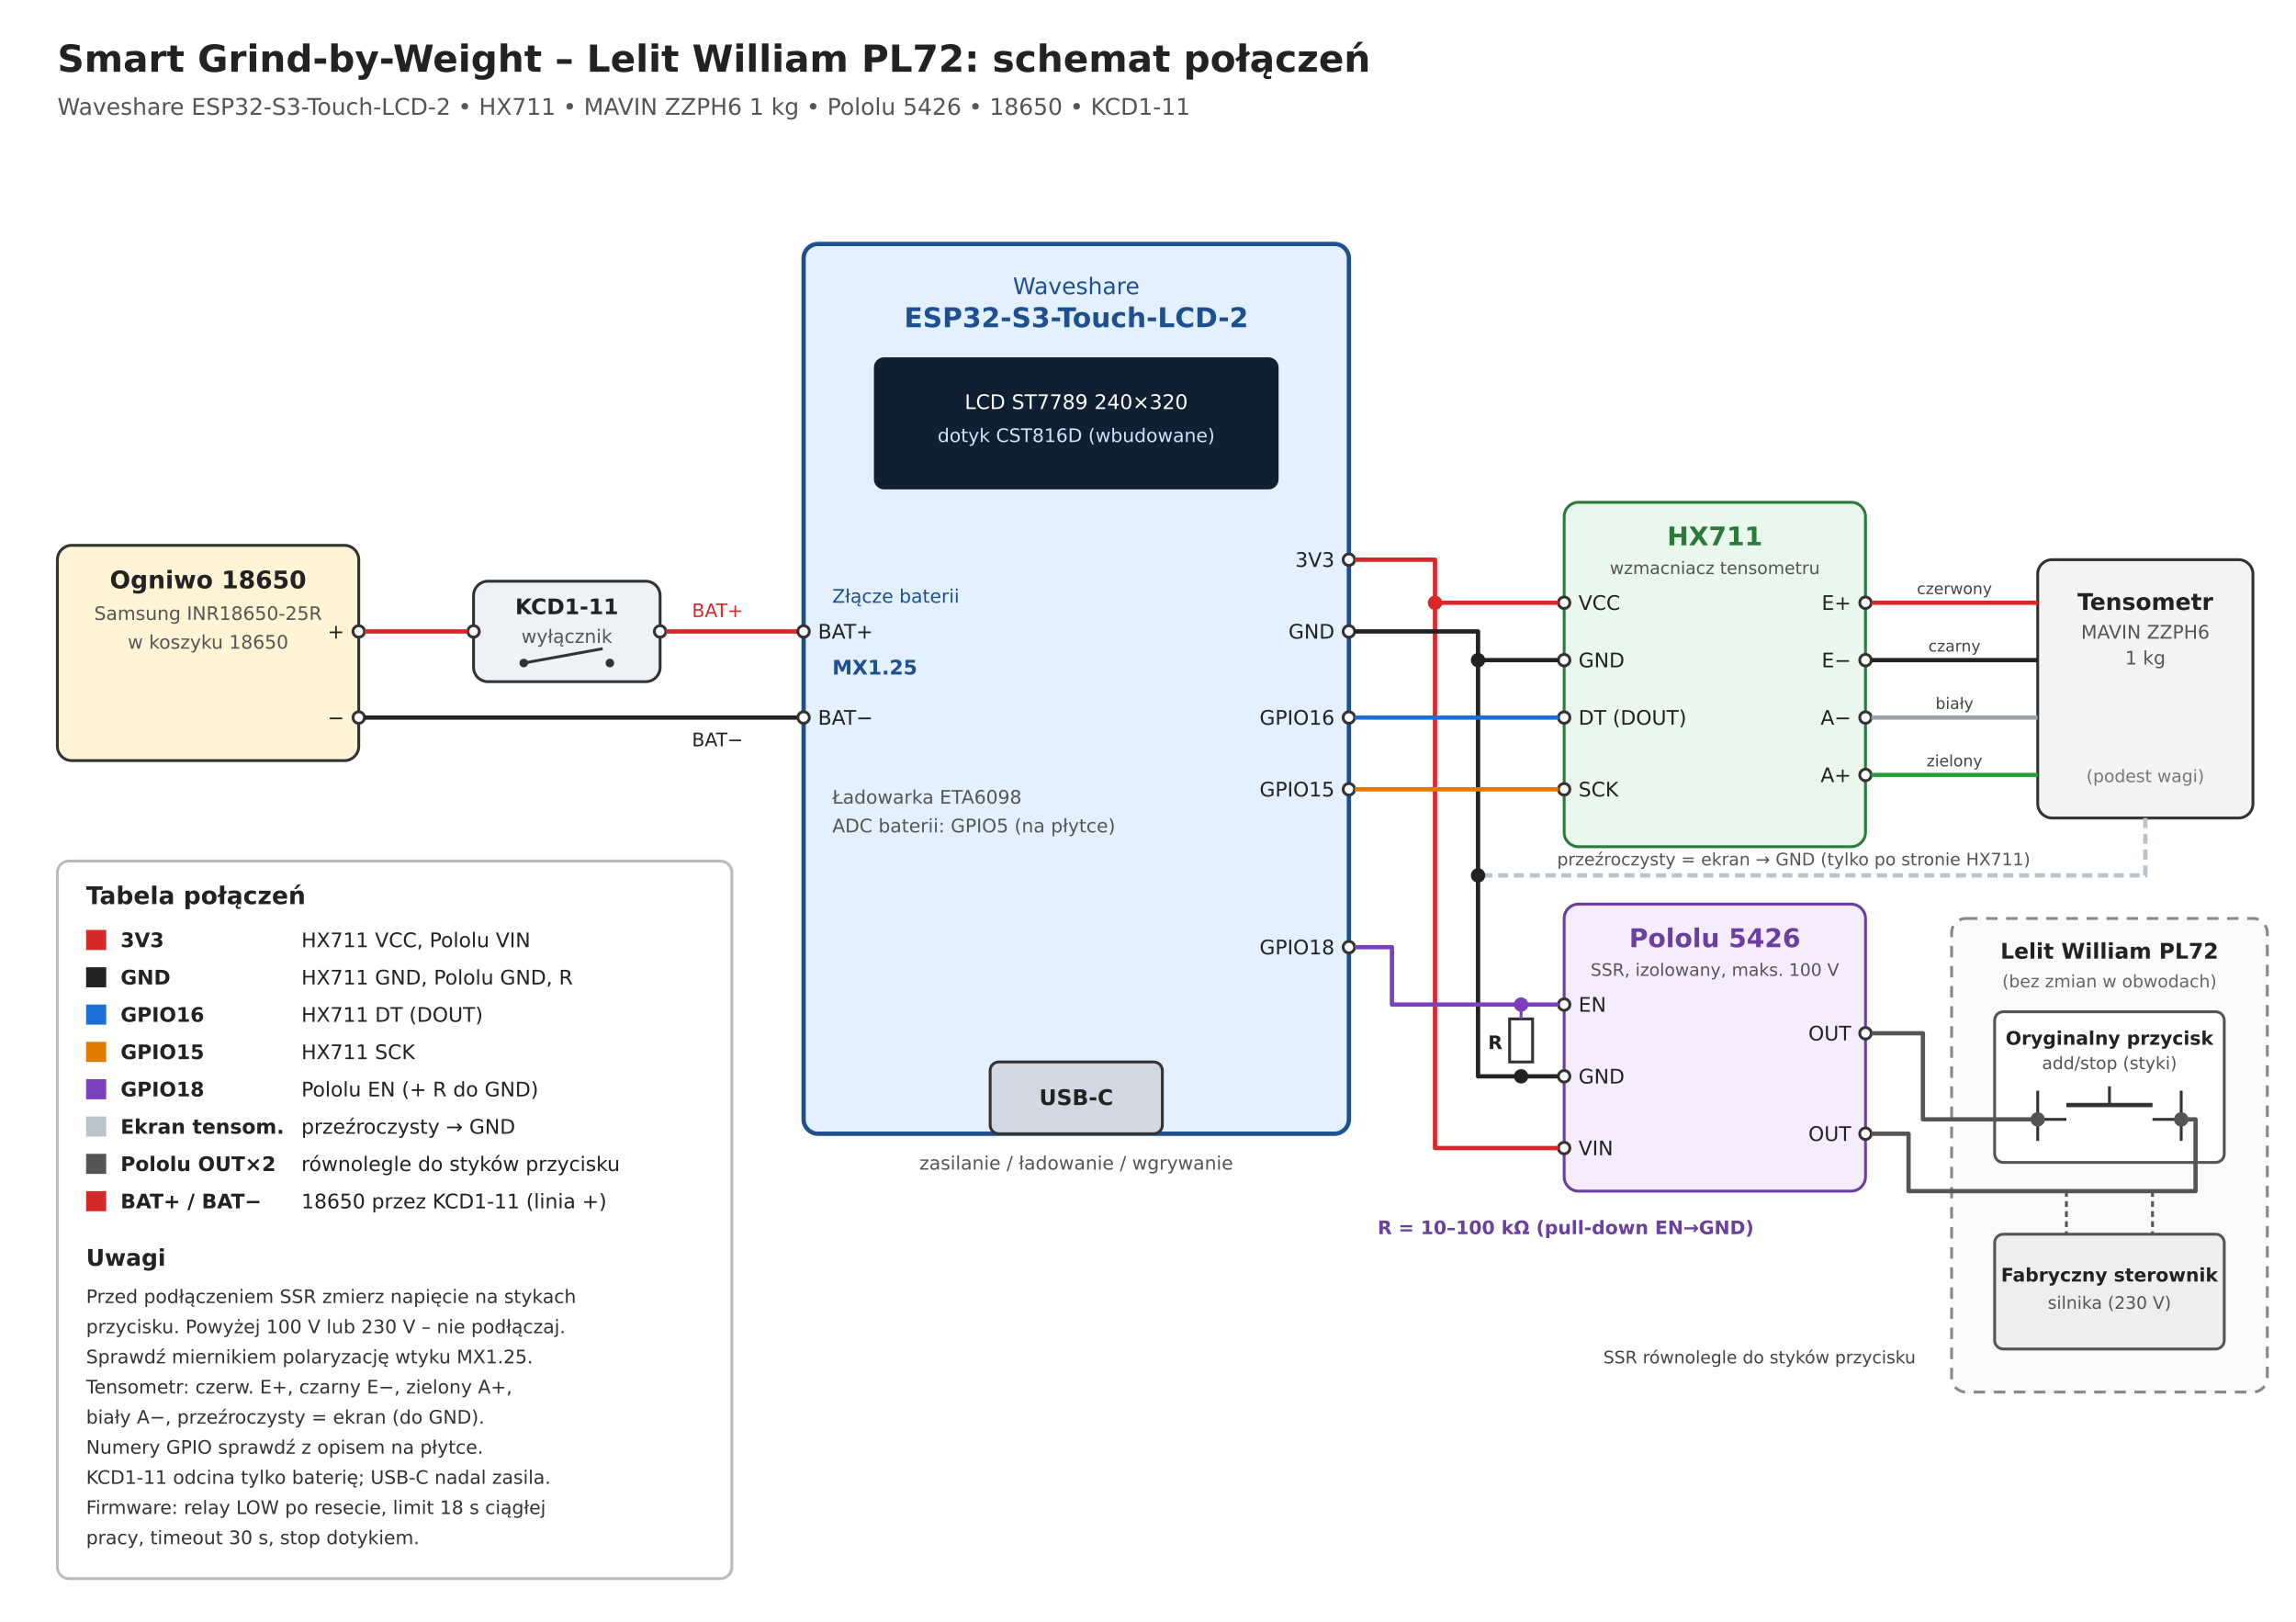
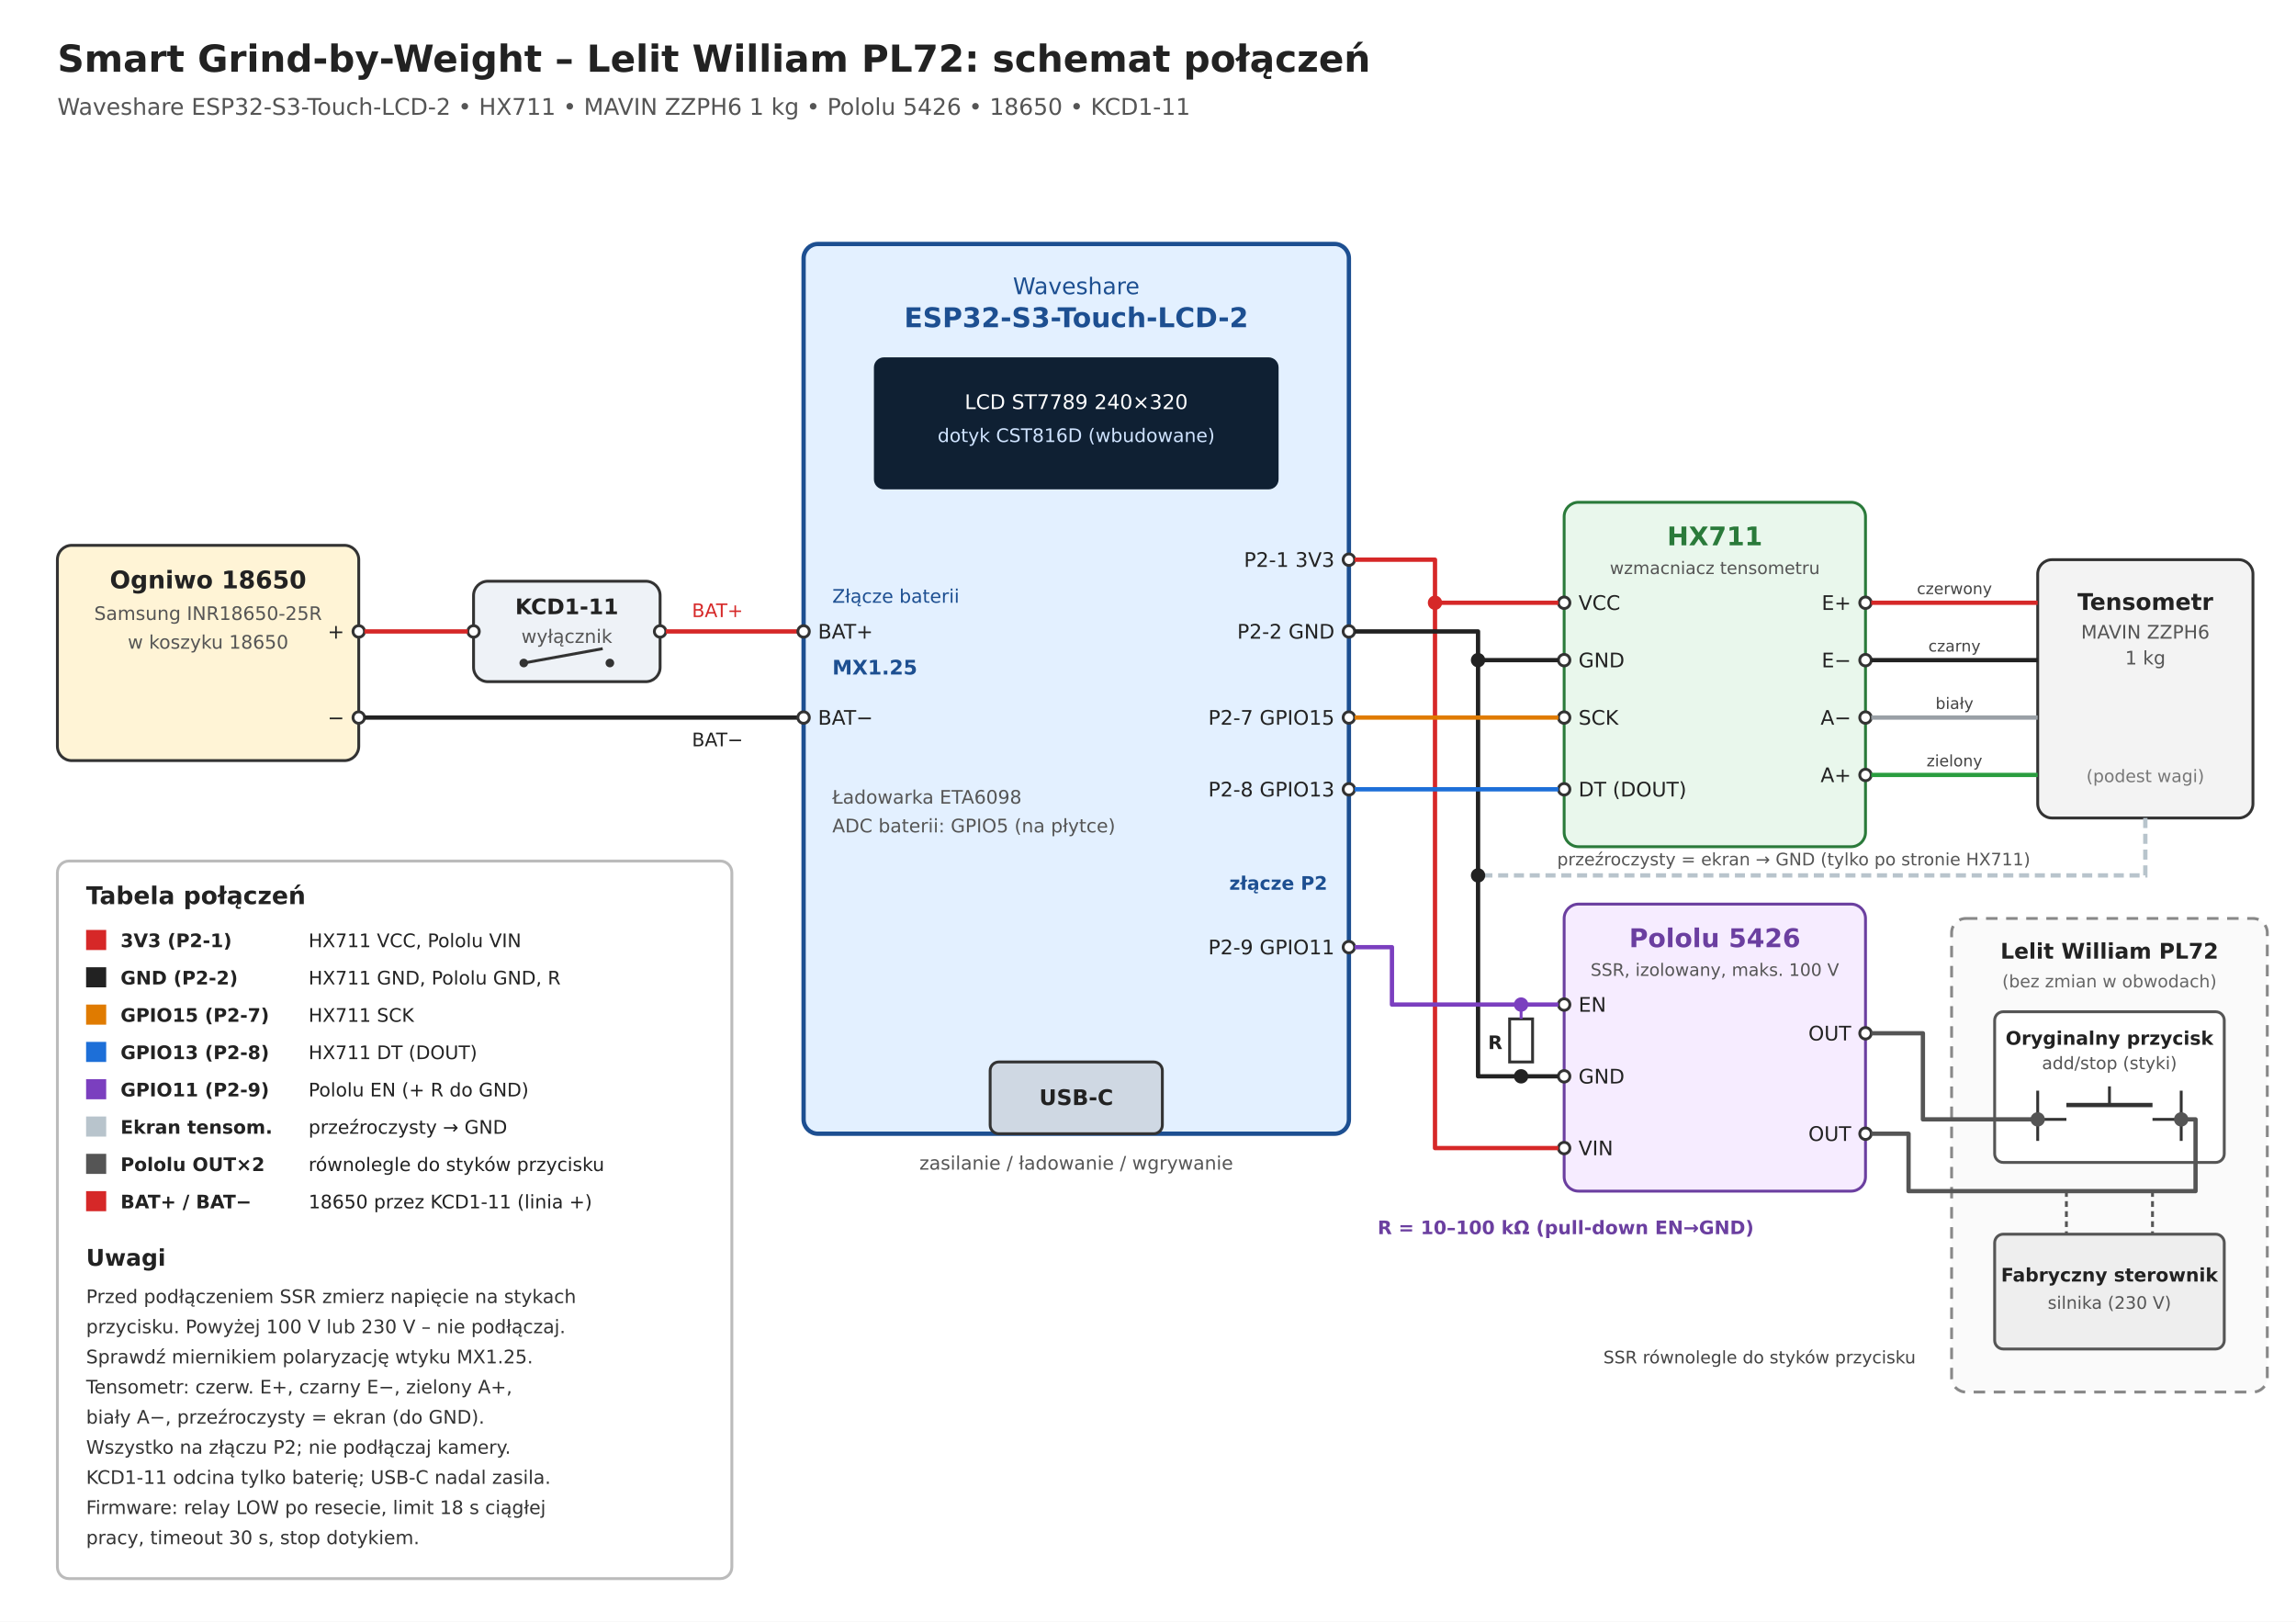
<svg xmlns="http://www.w3.org/2000/svg" width="1600" height="1130" viewBox="0 0 1600 1130">
  <rect width="1600" height="1130" fill="#ffffff" />
  <text x="40" y="50" font-family="DejaVu Sans, sans-serif" font-size="26" text-anchor="start" font-weight="bold" fill="#222">Smart Grind-by-Weight – Lelit William PL72: schemat połączeń</text>
  <text x="40" y="80" font-family="DejaVu Sans, sans-serif" font-size="16" text-anchor="start" font-weight="normal" fill="#555">Waveshare ESP32-S3-Touch-LCD-2 • HX711 • MAVIN ZZPH6 1 kg • Pololu 5426 • 18650 • KCD1-11</text>
  <rect x="40" y="380" width="210" height="150" rx="10" fill="#fff4d6" stroke="#333" stroke-width="2" />
  <text x="145" y="410" font-family="DejaVu Sans, sans-serif" font-size="17" text-anchor="middle" font-weight="bold" fill="#222">Ogniwo 18650</text>
  <text x="145" y="432" font-family="DejaVu Sans, sans-serif" font-size="13" text-anchor="middle" font-weight="normal" fill="#555">Samsung INR18650-25R</text>
  <text x="145" y="452" font-family="DejaVu Sans, sans-serif" font-size="13" text-anchor="middle" font-weight="normal" fill="#555">w koszyku 18650</text>
  <circle cx="250" cy="440" r="4" fill="#fff" stroke="#333" stroke-width="2" />
  <text x="240" y="445" font-family="DejaVu Sans, sans-serif" font-size="14" text-anchor="end" font-weight="normal" fill="#222">+</text>
  <circle cx="250" cy="500" r="4" fill="#fff" stroke="#333" stroke-width="2" />
  <text x="240" y="505" font-family="DejaVu Sans, sans-serif" font-size="14" text-anchor="end" font-weight="normal" fill="#222">−</text>
  <rect x="330" y="405" width="130" height="70" rx="10" fill="#eef2f7" stroke="#333" stroke-width="2" />
  <text x="395" y="428" font-family="DejaVu Sans, sans-serif" font-size="15" text-anchor="middle" font-weight="bold" fill="#222">KCD1-11</text>
  <text x="395" y="448" font-family="DejaVu Sans, sans-serif" font-size="13" text-anchor="middle" font-weight="normal" fill="#555">wyłącznik</text>
  <circle cx="330" cy="440" r="4" fill="#fff" stroke="#333" stroke-width="2" />
  <text x="340" y="445" font-family="DejaVu Sans, sans-serif" font-size="14" text-anchor="start" font-weight="normal" fill="#222" />
  <circle cx="460" cy="440" r="4" fill="#fff" stroke="#333" stroke-width="2" />
  <text x="470" y="445" font-family="DejaVu Sans, sans-serif" font-size="14" text-anchor="start" font-weight="normal" fill="#222" />
  <line x1="365" y1="462" x2="420" y2="452" stroke="#333" stroke-width="2" />
  <circle cx="365" cy="462" r="3" fill="#333" />
  <circle cx="425" cy="462" r="3" fill="#333" />
  <polyline points="254,440 326,440" fill="none" stroke="#d62828" stroke-width="3" stroke-linejoin="round" />
  <polyline points="464,440 556,440" fill="none" stroke="#d62828" stroke-width="3" stroke-linejoin="round" />
  <polyline points="254,500 556,500" fill="none" stroke="#222" stroke-width="3" stroke-linejoin="round" />
  <text x="500" y="430" font-family="DejaVu Sans, sans-serif" font-size="13" text-anchor="middle" font-weight="normal" fill="#d62828">BAT+</text>
  <text x="500" y="520" font-family="DejaVu Sans, sans-serif" font-size="13" text-anchor="middle" font-weight="normal" fill="#222">BAT−</text>
  <rect x="560" y="170" width="380" height="620" rx="10" fill="#e3f0ff" stroke="#1d4f91" stroke-width="3" />
  <text x="750" y="205" font-family="DejaVu Sans, sans-serif" font-size="16" text-anchor="middle" font-weight="normal" fill="#1d4f91">Waveshare</text>
  <text x="750" y="228" font-family="DejaVu Sans, sans-serif" font-size="19" text-anchor="middle" font-weight="bold" fill="#1d4f91">ESP32-S3-Touch-LCD-2</text>
  <rect x="610" y="250" width="280" height="90" rx="6" fill="#0f2033" stroke="#0f2033" stroke-width="2" />
  <text x="750" y="285" font-family="DejaVu Sans, sans-serif" font-size="14" text-anchor="middle" font-weight="normal" fill="#fff">LCD ST7789 240×320</text>
  <text x="750" y="308" font-family="DejaVu Sans, sans-serif" font-size="13" text-anchor="middle" font-weight="normal" fill="#cfe3ff">dotyk CST816D (wbudowane)</text>
  <text x="580" y="420" font-family="DejaVu Sans, sans-serif" font-size="13" text-anchor="start" font-weight="normal" fill="#1d4f91">Złącze baterii</text>
  <text x="580" y="470" font-family="DejaVu Sans, sans-serif" font-size="14" text-anchor="start" font-weight="bold" fill="#1d4f91">MX1.25</text>
  <circle cx="560" cy="440" r="4" fill="#fff" stroke="#333" stroke-width="2" />
  <text x="570" y="445" font-family="DejaVu Sans, sans-serif" font-size="14" text-anchor="start" font-weight="normal" fill="#222">BAT+</text>
  <circle cx="560" cy="500" r="4" fill="#fff" stroke="#333" stroke-width="2" />
  <text x="570" y="505" font-family="DejaVu Sans, sans-serif" font-size="14" text-anchor="start" font-weight="normal" fill="#222">BAT−</text>
  <text x="580" y="560" font-family="DejaVu Sans, sans-serif" font-size="13" text-anchor="start" font-weight="normal" fill="#555">Ładowarka ETA6098</text>
  <text x="580" y="580" font-family="DejaVu Sans, sans-serif" font-size="13" text-anchor="start" font-weight="normal" fill="#555">ADC baterii: GPIO5 (na płytce)</text>
+   <text x="925" y="350" font-family="DejaVu Sans, sans-serif" font-size="1" text-anchor="start" font-weight="normal" fill="#222" />
+   <text x="925" y="620" font-family="DejaVu Sans, sans-serif" font-size="13" text-anchor="end" font-weight="bold" fill="#1d4f91">złącze P2</text>
  <rect x="690" y="740" width="120" height="50" rx="6" fill="#cfd8e3" stroke="#333" stroke-width="2" />
  <text x="750" y="770" font-family="DejaVu Sans, sans-serif" font-size="15" text-anchor="middle" font-weight="bold" fill="#222">USB-C</text>
  <text x="750" y="815" font-family="DejaVu Sans, sans-serif" font-size="13" text-anchor="middle" font-weight="normal" fill="#555">zasilanie / ładowanie / wgrywanie</text>
  <circle cx="940" cy="390" r="4" fill="#fff" stroke="#333" stroke-width="2" />
-   <text x="930" y="395" font-family="DejaVu Sans, sans-serif" font-size="14" text-anchor="end" font-weight="normal" fill="#222">3V3</text>
+   <text x="930" y="395" font-family="DejaVu Sans, sans-serif" font-size="14" text-anchor="end" font-weight="normal" fill="#222">P2-1  3V3</text>
  <circle cx="940" cy="440" r="4" fill="#fff" stroke="#333" stroke-width="2" />
-   <text x="930" y="445" font-family="DejaVu Sans, sans-serif" font-size="14" text-anchor="end" font-weight="normal" fill="#222">GND</text>
+   <text x="930" y="445" font-family="DejaVu Sans, sans-serif" font-size="14" text-anchor="end" font-weight="normal" fill="#222">P2-2  GND</text>
  <circle cx="940" cy="500" r="4" fill="#fff" stroke="#333" stroke-width="2" />
-   <text x="930" y="505" font-family="DejaVu Sans, sans-serif" font-size="14" text-anchor="end" font-weight="normal" fill="#222">GPIO16</text>
+   <text x="930" y="505" font-family="DejaVu Sans, sans-serif" font-size="14" text-anchor="end" font-weight="normal" fill="#222">P2-7  GPIO15</text>
  <circle cx="940" cy="550" r="4" fill="#fff" stroke="#333" stroke-width="2" />
-   <text x="930" y="555" font-family="DejaVu Sans, sans-serif" font-size="14" text-anchor="end" font-weight="normal" fill="#222">GPIO15</text>
+   <text x="930" y="555" font-family="DejaVu Sans, sans-serif" font-size="14" text-anchor="end" font-weight="normal" fill="#222">P2-8  GPIO13</text>
  <circle cx="940" cy="660" r="4" fill="#fff" stroke="#333" stroke-width="2" />
-   <text x="930" y="665" font-family="DejaVu Sans, sans-serif" font-size="14" text-anchor="end" font-weight="normal" fill="#222">GPIO18</text>
+   <text x="930" y="665" font-family="DejaVu Sans, sans-serif" font-size="14" text-anchor="end" font-weight="normal" fill="#222">P2-9  GPIO11</text>
  <rect x="1090" y="350" width="210" height="240" rx="10" fill="#e9f7ec" stroke="#2a7a3a" stroke-width="2" />
  <text x="1195" y="380" font-family="DejaVu Sans, sans-serif" font-size="18" text-anchor="middle" font-weight="bold" fill="#2a7a3a">HX711</text>
  <text x="1195" y="400" font-family="DejaVu Sans, sans-serif" font-size="12" text-anchor="middle" font-weight="normal" fill="#555">wzmacniacz tensometru</text>
  <circle cx="1090" cy="420" r="4" fill="#fff" stroke="#333" stroke-width="2" />
  <text x="1100" y="425" font-family="DejaVu Sans, sans-serif" font-size="14" text-anchor="start" font-weight="normal" fill="#222">VCC</text>
  <circle cx="1090" cy="460" r="4" fill="#fff" stroke="#333" stroke-width="2" />
  <text x="1100" y="465" font-family="DejaVu Sans, sans-serif" font-size="14" text-anchor="start" font-weight="normal" fill="#222">GND</text>
  <circle cx="1090" cy="500" r="4" fill="#fff" stroke="#333" stroke-width="2" />
-   <text x="1100" y="505" font-family="DejaVu Sans, sans-serif" font-size="14" text-anchor="start" font-weight="normal" fill="#222">DT (DOUT)</text>
+   <text x="1100" y="505" font-family="DejaVu Sans, sans-serif" font-size="14" text-anchor="start" font-weight="normal" fill="#222">SCK</text>
  <circle cx="1090" cy="550" r="4" fill="#fff" stroke="#333" stroke-width="2" />
-   <text x="1100" y="555" font-family="DejaVu Sans, sans-serif" font-size="14" text-anchor="start" font-weight="normal" fill="#222">SCK</text>
+   <text x="1100" y="555" font-family="DejaVu Sans, sans-serif" font-size="14" text-anchor="start" font-weight="normal" fill="#222">DT (DOUT)</text>
  <circle cx="1300" cy="420" r="4" fill="#fff" stroke="#333" stroke-width="2" />
  <text x="1290" y="425" font-family="DejaVu Sans, sans-serif" font-size="14" text-anchor="end" font-weight="normal" fill="#222">E+</text>
  <circle cx="1300" cy="460" r="4" fill="#fff" stroke="#333" stroke-width="2" />
  <text x="1290" y="465" font-family="DejaVu Sans, sans-serif" font-size="14" text-anchor="end" font-weight="normal" fill="#222">E−</text>
  <circle cx="1300" cy="500" r="4" fill="#fff" stroke="#333" stroke-width="2" />
  <text x="1290" y="505" font-family="DejaVu Sans, sans-serif" font-size="14" text-anchor="end" font-weight="normal" fill="#222">A−</text>
  <circle cx="1300" cy="540" r="4" fill="#fff" stroke="#333" stroke-width="2" />
  <text x="1290" y="545" font-family="DejaVu Sans, sans-serif" font-size="14" text-anchor="end" font-weight="normal" fill="#222">A+</text>
  <rect x="1420" y="390" width="150" height="180" rx="10" fill="#f3f3f3" stroke="#333" stroke-width="2" />
  <text x="1495" y="425" font-family="DejaVu Sans, sans-serif" font-size="16" text-anchor="middle" font-weight="bold" fill="#222">Tensometr</text>
  <text x="1495" y="445" font-family="DejaVu Sans, sans-serif" font-size="13" text-anchor="middle" font-weight="normal" fill="#555">MAVIN ZZPH6</text>
  <text x="1495" y="463" font-family="DejaVu Sans, sans-serif" font-size="13" text-anchor="middle" font-weight="normal" fill="#555">1 kg</text>
  <text x="1495" y="545" font-family="DejaVu Sans, sans-serif" font-size="12" text-anchor="middle" font-weight="normal" fill="#777">(podest wagi)</text>
  <polyline points="1304,420 1420,420" fill="none" stroke="#d62828" stroke-width="3" stroke-linejoin="round" />
  <text x="1362" y="414" font-family="DejaVu Sans, sans-serif" font-size="11" text-anchor="middle" font-weight="normal" fill="#444">czerwony</text>
  <polyline points="1304,460 1420,460" fill="none" stroke="#222" stroke-width="3" stroke-linejoin="round" />
  <text x="1362" y="454" font-family="DejaVu Sans, sans-serif" font-size="11" text-anchor="middle" font-weight="normal" fill="#444">czarny</text>
  <polyline points="1304,500 1420,500" fill="none" stroke="#9aa0a6" stroke-width="3" stroke-linejoin="round" />
  <text x="1362" y="494" font-family="DejaVu Sans, sans-serif" font-size="11" text-anchor="middle" font-weight="normal" fill="#444">biały</text>
  <polyline points="1304,540 1420,540" fill="none" stroke="#2a9d3f" stroke-width="3" stroke-linejoin="round" />
  <text x="1362" y="534" font-family="DejaVu Sans, sans-serif" font-size="11" text-anchor="middle" font-weight="normal" fill="#444">zielony</text>
  <polyline points="1495,570 1495,610 1030,610" fill="none" stroke="#b8c4cc" stroke-width="3" stroke-dasharray="7,4" />
  <circle cx="1030" cy="610" r="5" fill="#222" />
  <text x="1250" y="603" font-family="DejaVu Sans, sans-serif" font-size="12" text-anchor="middle" font-weight="normal" fill="#555">przeźroczysty = ekran → GND (tylko po stronie HX711)</text>
  <rect x="1090" y="630" width="210" height="200" rx="10" fill="#f6ecff" stroke="#6b3fa0" stroke-width="2" />
  <text x="1195" y="660" font-family="DejaVu Sans, sans-serif" font-size="18" text-anchor="middle" font-weight="bold" fill="#6b3fa0">Pololu 5426</text>
  <text x="1195" y="680" font-family="DejaVu Sans, sans-serif" font-size="12" text-anchor="middle" font-weight="normal" fill="#555">SSR, izolowany, maks. 100 V</text>
  <circle cx="1090" cy="700" r="4" fill="#fff" stroke="#333" stroke-width="2" />
  <text x="1100" y="705" font-family="DejaVu Sans, sans-serif" font-size="14" text-anchor="start" font-weight="normal" fill="#222">EN</text>
  <circle cx="1090" cy="750" r="4" fill="#fff" stroke="#333" stroke-width="2" />
  <text x="1100" y="755" font-family="DejaVu Sans, sans-serif" font-size="14" text-anchor="start" font-weight="normal" fill="#222">GND</text>
  <circle cx="1090" cy="800" r="4" fill="#fff" stroke="#333" stroke-width="2" />
  <text x="1100" y="805" font-family="DejaVu Sans, sans-serif" font-size="14" text-anchor="start" font-weight="normal" fill="#222">VIN</text>
  <circle cx="1300" cy="720" r="4" fill="#fff" stroke="#333" stroke-width="2" />
  <text x="1290" y="725" font-family="DejaVu Sans, sans-serif" font-size="14" text-anchor="end" font-weight="normal" fill="#222">OUT</text>
  <circle cx="1300" cy="790" r="4" fill="#fff" stroke="#333" stroke-width="2" />
  <text x="1290" y="795" font-family="DejaVu Sans, sans-serif" font-size="14" text-anchor="end" font-weight="normal" fill="#222">OUT</text>
  <polyline points="944,390 1000,390 1000,420 1086,420" fill="none" stroke="#d62828" stroke-width="3" stroke-linejoin="round" />
  <polyline points="1000,420 1000,800 1086,800" fill="none" stroke="#d62828" stroke-width="3" stroke-linejoin="round" />
  <circle cx="1000" cy="420" r="5" fill="#d62828" />
  <polyline points="944,440 1030,440 1030,460 1086,460" fill="none" stroke="#222" stroke-width="3" stroke-linejoin="round" />
  <polyline points="1030,460 1030,750 1086,750" fill="none" stroke="#222" stroke-width="3" stroke-linejoin="round" />
  <circle cx="1030" cy="460" r="5" fill="#222" />
-   <polyline points="944,500 1086,500" fill="none" stroke="#1d6fd8" stroke-width="3" stroke-linejoin="round" />
+   <polyline points="944,500 1086,500" fill="none" stroke="#e07b00" stroke-width="3" stroke-linejoin="round" />
  <text x="1015" y="494" font-family="DejaVu Sans, sans-serif" font-size="1" text-anchor="start" font-weight="normal" fill="#222" />
-   <polyline points="944,550 1086,550" fill="none" stroke="#e07b00" stroke-width="3" stroke-linejoin="round" />
+   <polyline points="944,550 1086,550" fill="none" stroke="#1d6fd8" stroke-width="3" stroke-linejoin="round" />
  <polyline points="944,660 970,660 970,700 1086,700" fill="none" stroke="#7b3fbf" stroke-width="3" stroke-linejoin="round" />
  <circle cx="1060" cy="700" r="5" fill="#7b3fbf" />
  <rect x="1052" y="710" width="16" height="30" fill="#fff" stroke="#333" stroke-width="2" />
  <line x1="1060" y1="700" x2="1060" y2="710" stroke="#7b3fbf" stroke-width="2" />
  <circle cx="1060" cy="750" r="5" fill="#222" />
  <text x="1047" y="731" font-family="DejaVu Sans, sans-serif" font-size="13" text-anchor="end" font-weight="bold" fill="#222">R</text>
  <text x="960" y="860" font-family="DejaVu Sans, sans-serif" font-size="13" text-anchor="start" font-weight="bold" fill="#6b3fa0">R = 10–100 kΩ (pull-down EN→GND)</text>
  <polyline points="1060,780 1060,780" fill="none" stroke="#222" stroke-width="3" stroke-linejoin="round" />
  <rect x="1360" y="640" width="220" height="330" rx="10" fill="#fafafa" stroke="#888" stroke-width="2" stroke-dasharray="8,6" />
  <text x="1470" y="668" font-family="DejaVu Sans, sans-serif" font-size="15" text-anchor="middle" font-weight="bold" fill="#222">Lelit William PL72</text>
  <text x="1470" y="688" font-family="DejaVu Sans, sans-serif" font-size="12" text-anchor="middle" font-weight="normal" fill="#666">(bez zmian w obwodach)</text>
  <rect x="1390" y="705" width="160" height="105" rx="6" fill="#fff" stroke="#555" stroke-width="2" />
  <text x="1470" y="728" font-family="DejaVu Sans, sans-serif" font-size="13" text-anchor="middle" font-weight="bold" fill="#222">Oryginalny przycisk</text>
  <text x="1470" y="745" font-family="DejaVu Sans, sans-serif" font-size="12" text-anchor="middle" font-weight="normal" fill="#555">add/stop (styki)</text>
  <line x1="1420" y1="760" x2="1420" y2="795" stroke="#333" stroke-width="2" />
  <line x1="1520" y1="760" x2="1520" y2="795" stroke="#333" stroke-width="2" />
  <line x1="1440" y1="770" x2="1500" y2="770" stroke="#333" stroke-width="3" />
  <line x1="1470" y1="770" x2="1470" y2="757" stroke="#333" stroke-width="2" />
  <line x1="1420" y1="780" x2="1440" y2="780" stroke="#333" stroke-width="2" />
  <line x1="1500" y1="780" x2="1520" y2="780" stroke="#333" stroke-width="2" />
  <polyline points="1304,720 1340,720 1340,780 1420,780" fill="none" stroke="#555" stroke-width="3" stroke-linejoin="round" />
  <polyline points="1304,790 1330,790 1330,830 1530,830 1530,780 1520,780" fill="none" stroke="#555" stroke-width="3" stroke-linejoin="round" />
  <circle cx="1420" cy="780" r="5" fill="#555" />
  <circle cx="1520" cy="780" r="5" fill="#555" />
  <rect x="1390" y="860" width="160" height="80" rx="6" fill="#eee" stroke="#555" stroke-width="2" />
  <text x="1470" y="893" font-family="DejaVu Sans, sans-serif" font-size="13" text-anchor="middle" font-weight="bold" fill="#222">Fabryczny sterownik</text>
  <text x="1470" y="912" font-family="DejaVu Sans, sans-serif" font-size="12" text-anchor="middle" font-weight="normal" fill="#555">silnika (230 V)</text>
  <line x1="1440" y1="830" x2="1440" y2="860" stroke="#555" stroke-width="2" stroke-dasharray="4,3" />
  <line x1="1500" y1="830" x2="1500" y2="860" stroke="#555" stroke-width="2" stroke-dasharray="4,3" />
  <text x="1335" y="950" font-family="DejaVu Sans, sans-serif" font-size="12" text-anchor="end" font-weight="normal" fill="#444">SSR równolegle do styków przycisku</text>
  <rect x="40" y="600" width="470" height="500" rx="8" fill="#fff" stroke="#bbb" stroke-width="2" />
  <text x="60" y="630" font-family="DejaVu Sans, sans-serif" font-size="17" text-anchor="start" font-weight="bold" fill="#222">Tabela połączeń</text>
  <rect x="60" y="648" width="14" height="14" fill="#d62828" />
-   <text x="84" y="660" font-family="DejaVu Sans, sans-serif" font-size="14" text-anchor="start" font-weight="bold" fill="#222">3V3</text>
-   <text x="210" y="660" font-family="DejaVu Sans, sans-serif" font-size="14" text-anchor="start" font-weight="normal" fill="#222">HX711 VCC, Pololu VIN</text>
+   <text x="84" y="660" font-family="DejaVu Sans, sans-serif" font-size="13" text-anchor="start" font-weight="bold" fill="#222">3V3 (P2-1)</text>
+   <text x="215" y="660" font-family="DejaVu Sans, sans-serif" font-size="13" text-anchor="start" font-weight="normal" fill="#222">HX711 VCC, Pololu VIN</text>
  <rect x="60" y="674" width="14" height="14" fill="#222" />
-   <text x="84" y="686" font-family="DejaVu Sans, sans-serif" font-size="14" text-anchor="start" font-weight="bold" fill="#222">GND</text>
-   <text x="210" y="686" font-family="DejaVu Sans, sans-serif" font-size="14" text-anchor="start" font-weight="normal" fill="#222">HX711 GND, Pololu GND, R</text>
-   <rect x="60" y="700" width="14" height="14" fill="#1d6fd8" />
-   <text x="84" y="712" font-family="DejaVu Sans, sans-serif" font-size="14" text-anchor="start" font-weight="bold" fill="#222">GPIO16</text>
-   <text x="210" y="712" font-family="DejaVu Sans, sans-serif" font-size="14" text-anchor="start" font-weight="normal" fill="#222">HX711 DT (DOUT)</text>
-   <rect x="60" y="726" width="14" height="14" fill="#e07b00" />
-   <text x="84" y="738" font-family="DejaVu Sans, sans-serif" font-size="14" text-anchor="start" font-weight="bold" fill="#222">GPIO15</text>
-   <text x="210" y="738" font-family="DejaVu Sans, sans-serif" font-size="14" text-anchor="start" font-weight="normal" fill="#222">HX711 SCK</text>
+   <text x="84" y="686" font-family="DejaVu Sans, sans-serif" font-size="13" text-anchor="start" font-weight="bold" fill="#222">GND (P2-2)</text>
+   <text x="215" y="686" font-family="DejaVu Sans, sans-serif" font-size="13" text-anchor="start" font-weight="normal" fill="#222">HX711 GND, Pololu GND, R</text>
+   <rect x="60" y="700" width="14" height="14" fill="#e07b00" />
+   <text x="84" y="712" font-family="DejaVu Sans, sans-serif" font-size="13" text-anchor="start" font-weight="bold" fill="#222">GPIO15 (P2-7)</text>
+   <text x="215" y="712" font-family="DejaVu Sans, sans-serif" font-size="13" text-anchor="start" font-weight="normal" fill="#222">HX711 SCK</text>
+   <rect x="60" y="726" width="14" height="14" fill="#1d6fd8" />
+   <text x="84" y="738" font-family="DejaVu Sans, sans-serif" font-size="13" text-anchor="start" font-weight="bold" fill="#222">GPIO13 (P2-8)</text>
+   <text x="215" y="738" font-family="DejaVu Sans, sans-serif" font-size="13" text-anchor="start" font-weight="normal" fill="#222">HX711 DT (DOUT)</text>
  <rect x="60" y="752" width="14" height="14" fill="#7b3fbf" />
-   <text x="84" y="764" font-family="DejaVu Sans, sans-serif" font-size="14" text-anchor="start" font-weight="bold" fill="#222">GPIO18</text>
-   <text x="210" y="764" font-family="DejaVu Sans, sans-serif" font-size="14" text-anchor="start" font-weight="normal" fill="#222">Pololu EN (+ R do GND)</text>
+   <text x="84" y="764" font-family="DejaVu Sans, sans-serif" font-size="13" text-anchor="start" font-weight="bold" fill="#222">GPIO11 (P2-9)</text>
+   <text x="215" y="764" font-family="DejaVu Sans, sans-serif" font-size="13" text-anchor="start" font-weight="normal" fill="#222">Pololu EN (+ R do GND)</text>
  <rect x="60" y="778" width="14" height="14" fill="#b8c4cc" />
-   <text x="84" y="790" font-family="DejaVu Sans, sans-serif" font-size="14" text-anchor="start" font-weight="bold" fill="#222">Ekran tensom.</text>
-   <text x="210" y="790" font-family="DejaVu Sans, sans-serif" font-size="14" text-anchor="start" font-weight="normal" fill="#222">przeźroczysty → GND</text>
+   <text x="84" y="790" font-family="DejaVu Sans, sans-serif" font-size="13" text-anchor="start" font-weight="bold" fill="#222">Ekran tensom.</text>
+   <text x="215" y="790" font-family="DejaVu Sans, sans-serif" font-size="13" text-anchor="start" font-weight="normal" fill="#222">przeźroczysty → GND</text>
  <rect x="60" y="804" width="14" height="14" fill="#555" />
-   <text x="84" y="816" font-family="DejaVu Sans, sans-serif" font-size="14" text-anchor="start" font-weight="bold" fill="#222">Pololu OUT×2</text>
-   <text x="210" y="816" font-family="DejaVu Sans, sans-serif" font-size="14" text-anchor="start" font-weight="normal" fill="#222">równolegle do styków przycisku</text>
+   <text x="84" y="816" font-family="DejaVu Sans, sans-serif" font-size="13" text-anchor="start" font-weight="bold" fill="#222">Pololu OUT×2</text>
+   <text x="215" y="816" font-family="DejaVu Sans, sans-serif" font-size="13" text-anchor="start" font-weight="normal" fill="#222">równolegle do styków przycisku</text>
  <rect x="60" y="830" width="14" height="14" fill="#d62828" />
-   <text x="84" y="842" font-family="DejaVu Sans, sans-serif" font-size="14" text-anchor="start" font-weight="bold" fill="#222">BAT+ / BAT−</text>
-   <text x="210" y="842" font-family="DejaVu Sans, sans-serif" font-size="14" text-anchor="start" font-weight="normal" fill="#222">18650 przez KCD1-11 (linia +)</text>
+   <text x="84" y="842" font-family="DejaVu Sans, sans-serif" font-size="13" text-anchor="start" font-weight="bold" fill="#222">BAT+ / BAT−</text>
+   <text x="215" y="842" font-family="DejaVu Sans, sans-serif" font-size="13" text-anchor="start" font-weight="normal" fill="#222">18650 przez KCD1-11 (linia +)</text>
  <text x="60" y="882" font-family="DejaVu Sans, sans-serif" font-size="16" text-anchor="start" font-weight="bold" fill="#222">Uwagi</text>
  <text x="60" y="908" font-family="DejaVu Sans, sans-serif" font-size="13" text-anchor="start" font-weight="normal" fill="#333">Przed podłączeniem SSR zmierz napięcie na stykach</text>
  <text x="60" y="929" font-family="DejaVu Sans, sans-serif" font-size="13" text-anchor="start" font-weight="normal" fill="#333"> przycisku. Powyżej 100 V lub 230 V – nie podłączaj.</text>
  <text x="60" y="950" font-family="DejaVu Sans, sans-serif" font-size="13" text-anchor="start" font-weight="normal" fill="#333">Sprawdź miernikiem polaryzację wtyku MX1.25.</text>
  <text x="60" y="971" font-family="DejaVu Sans, sans-serif" font-size="13" text-anchor="start" font-weight="normal" fill="#333">Tensometr: czerw. E+, czarny E−, zielony A+,</text>
  <text x="60" y="992" font-family="DejaVu Sans, sans-serif" font-size="13" text-anchor="start" font-weight="normal" fill="#333"> biały A−, przeźroczysty = ekran (do GND).</text>
-   <text x="60" y="1013" font-family="DejaVu Sans, sans-serif" font-size="13" text-anchor="start" font-weight="normal" fill="#333">Numery GPIO sprawdź z opisem na płytce.</text>
+   <text x="60" y="1013" font-family="DejaVu Sans, sans-serif" font-size="13" text-anchor="start" font-weight="normal" fill="#333">Wszystko na złączu P2; nie podłączaj kamery.</text>
  <text x="60" y="1034" font-family="DejaVu Sans, sans-serif" font-size="13" text-anchor="start" font-weight="normal" fill="#333">KCD1-11 odcina tylko baterię; USB-C nadal zasila.</text>
  <text x="60" y="1055" font-family="DejaVu Sans, sans-serif" font-size="13" text-anchor="start" font-weight="normal" fill="#333">Firmware: relay LOW po resecie, limit 18 s ciągłej</text>
  <text x="60" y="1076" font-family="DejaVu Sans, sans-serif" font-size="13" text-anchor="start" font-weight="normal" fill="#333">  pracy, timeout 30 s, stop dotykiem.</text>
</svg>
